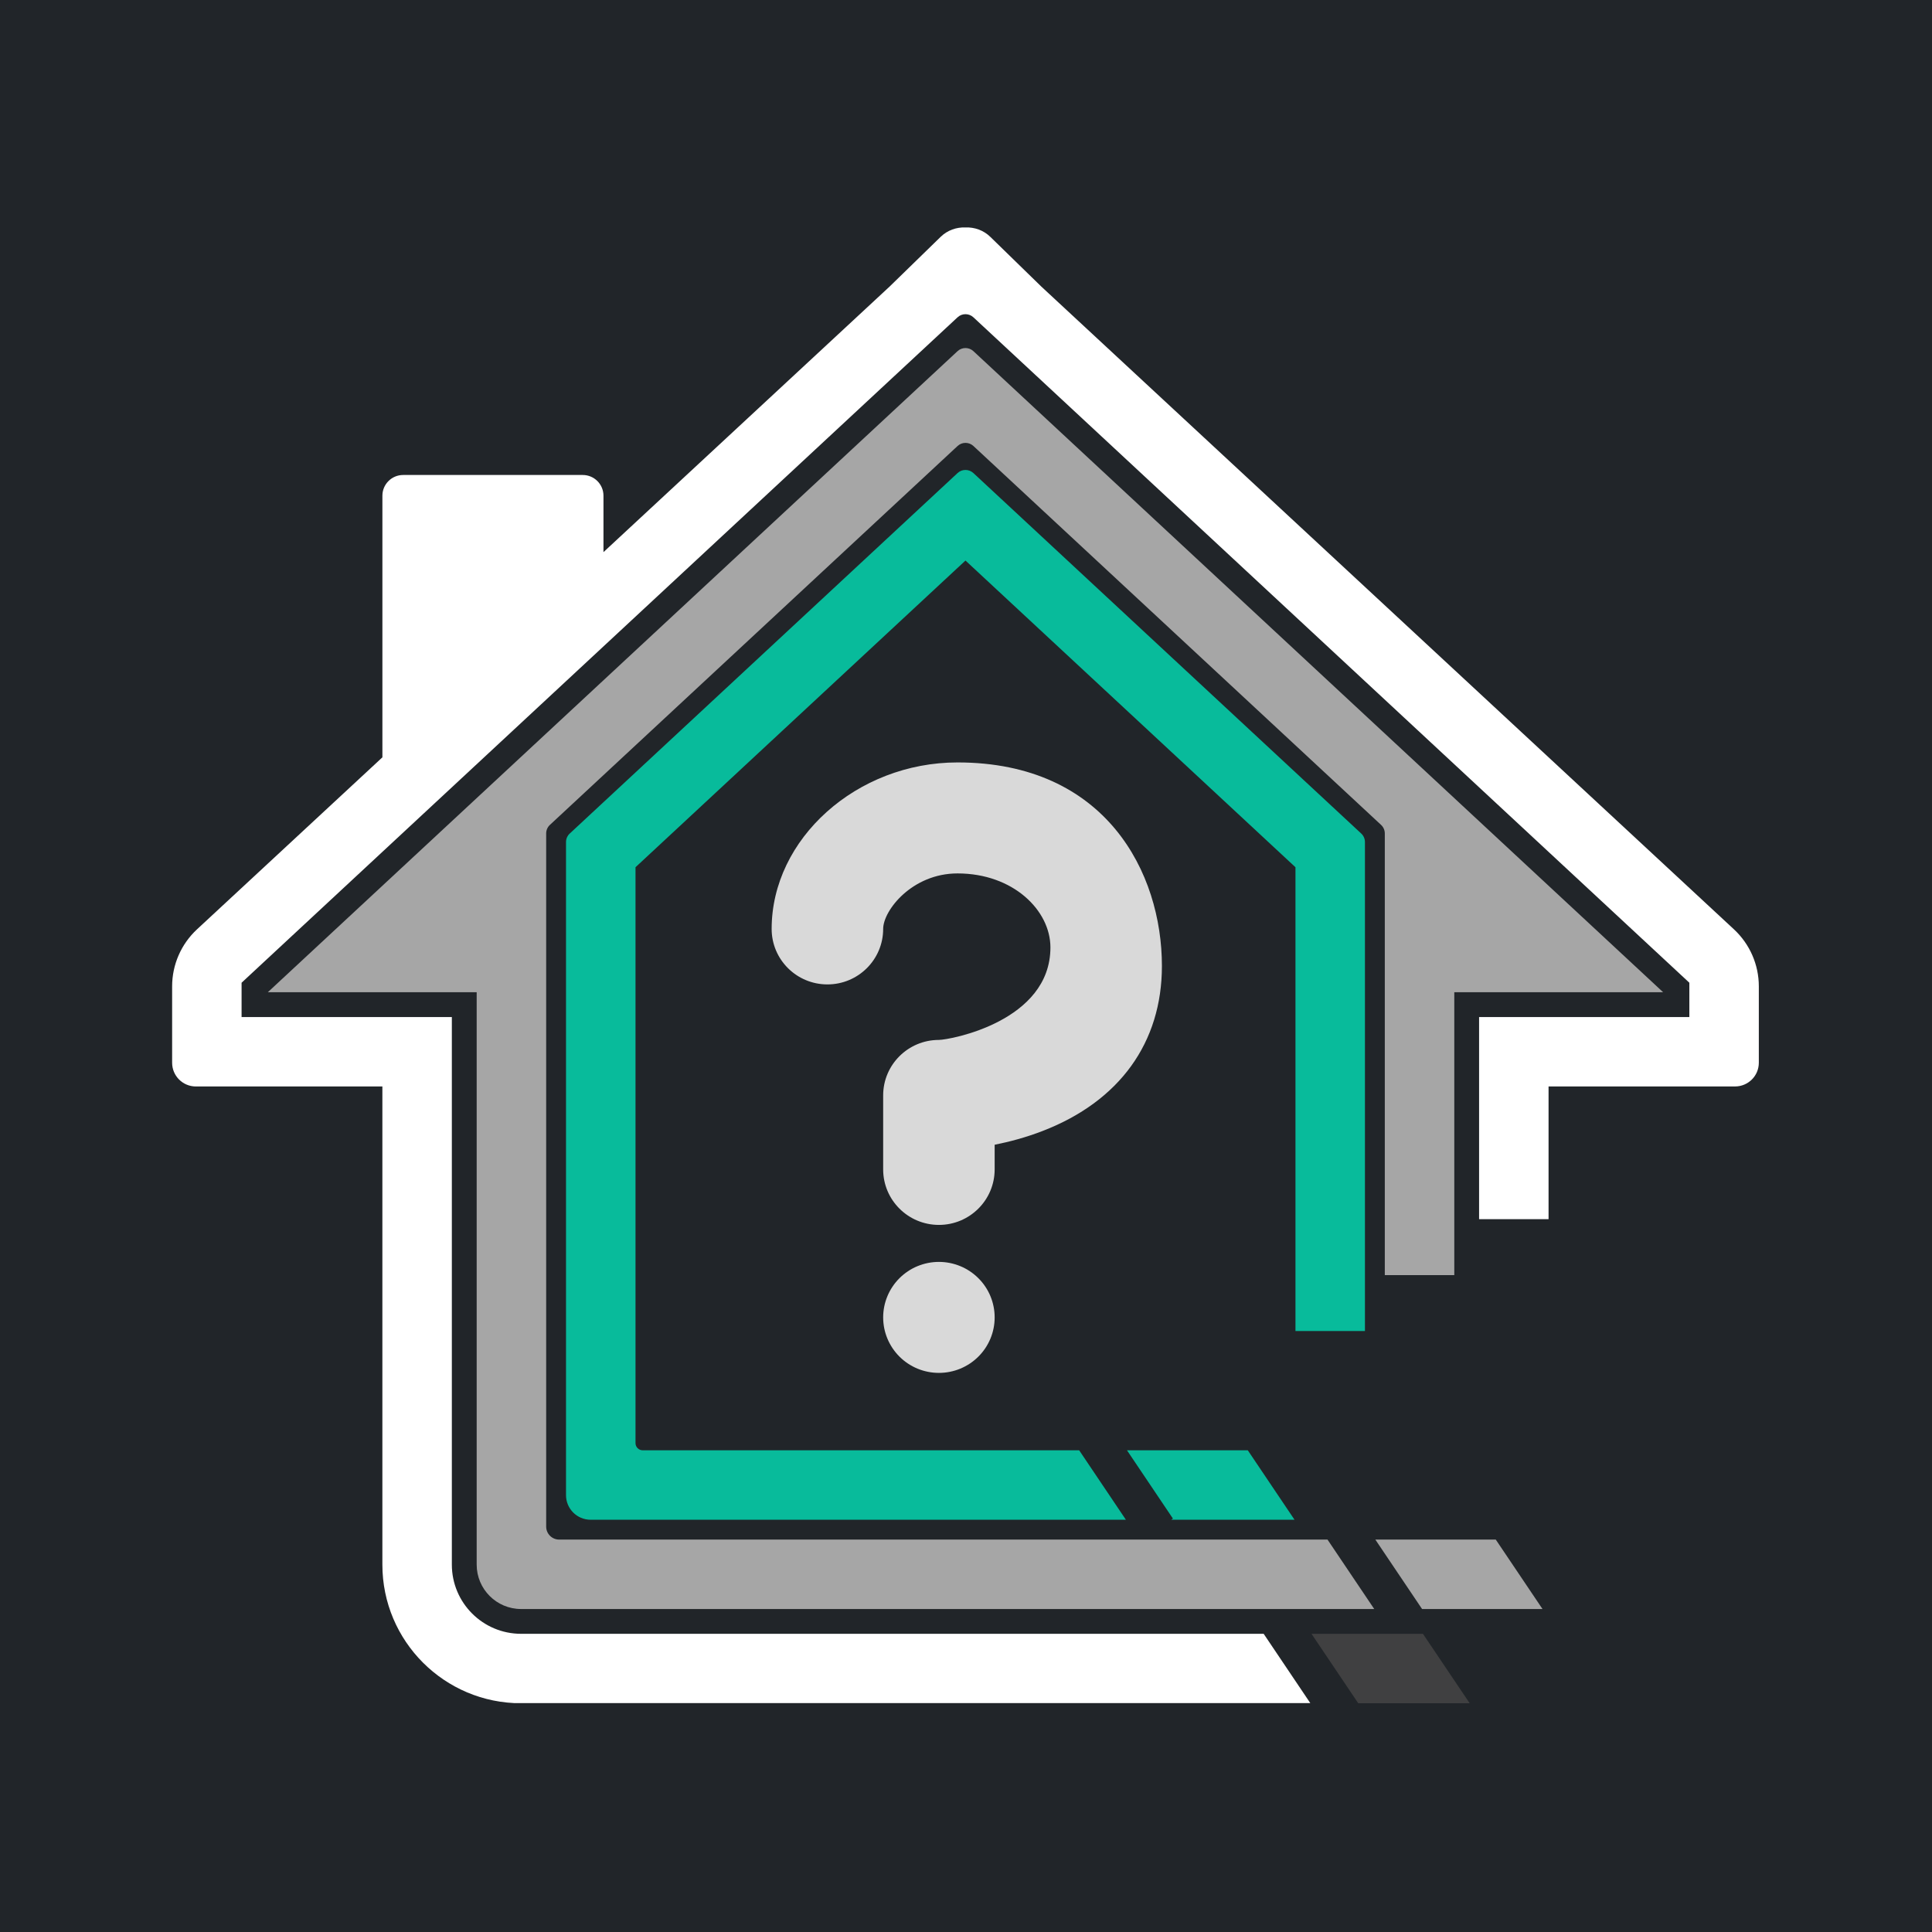
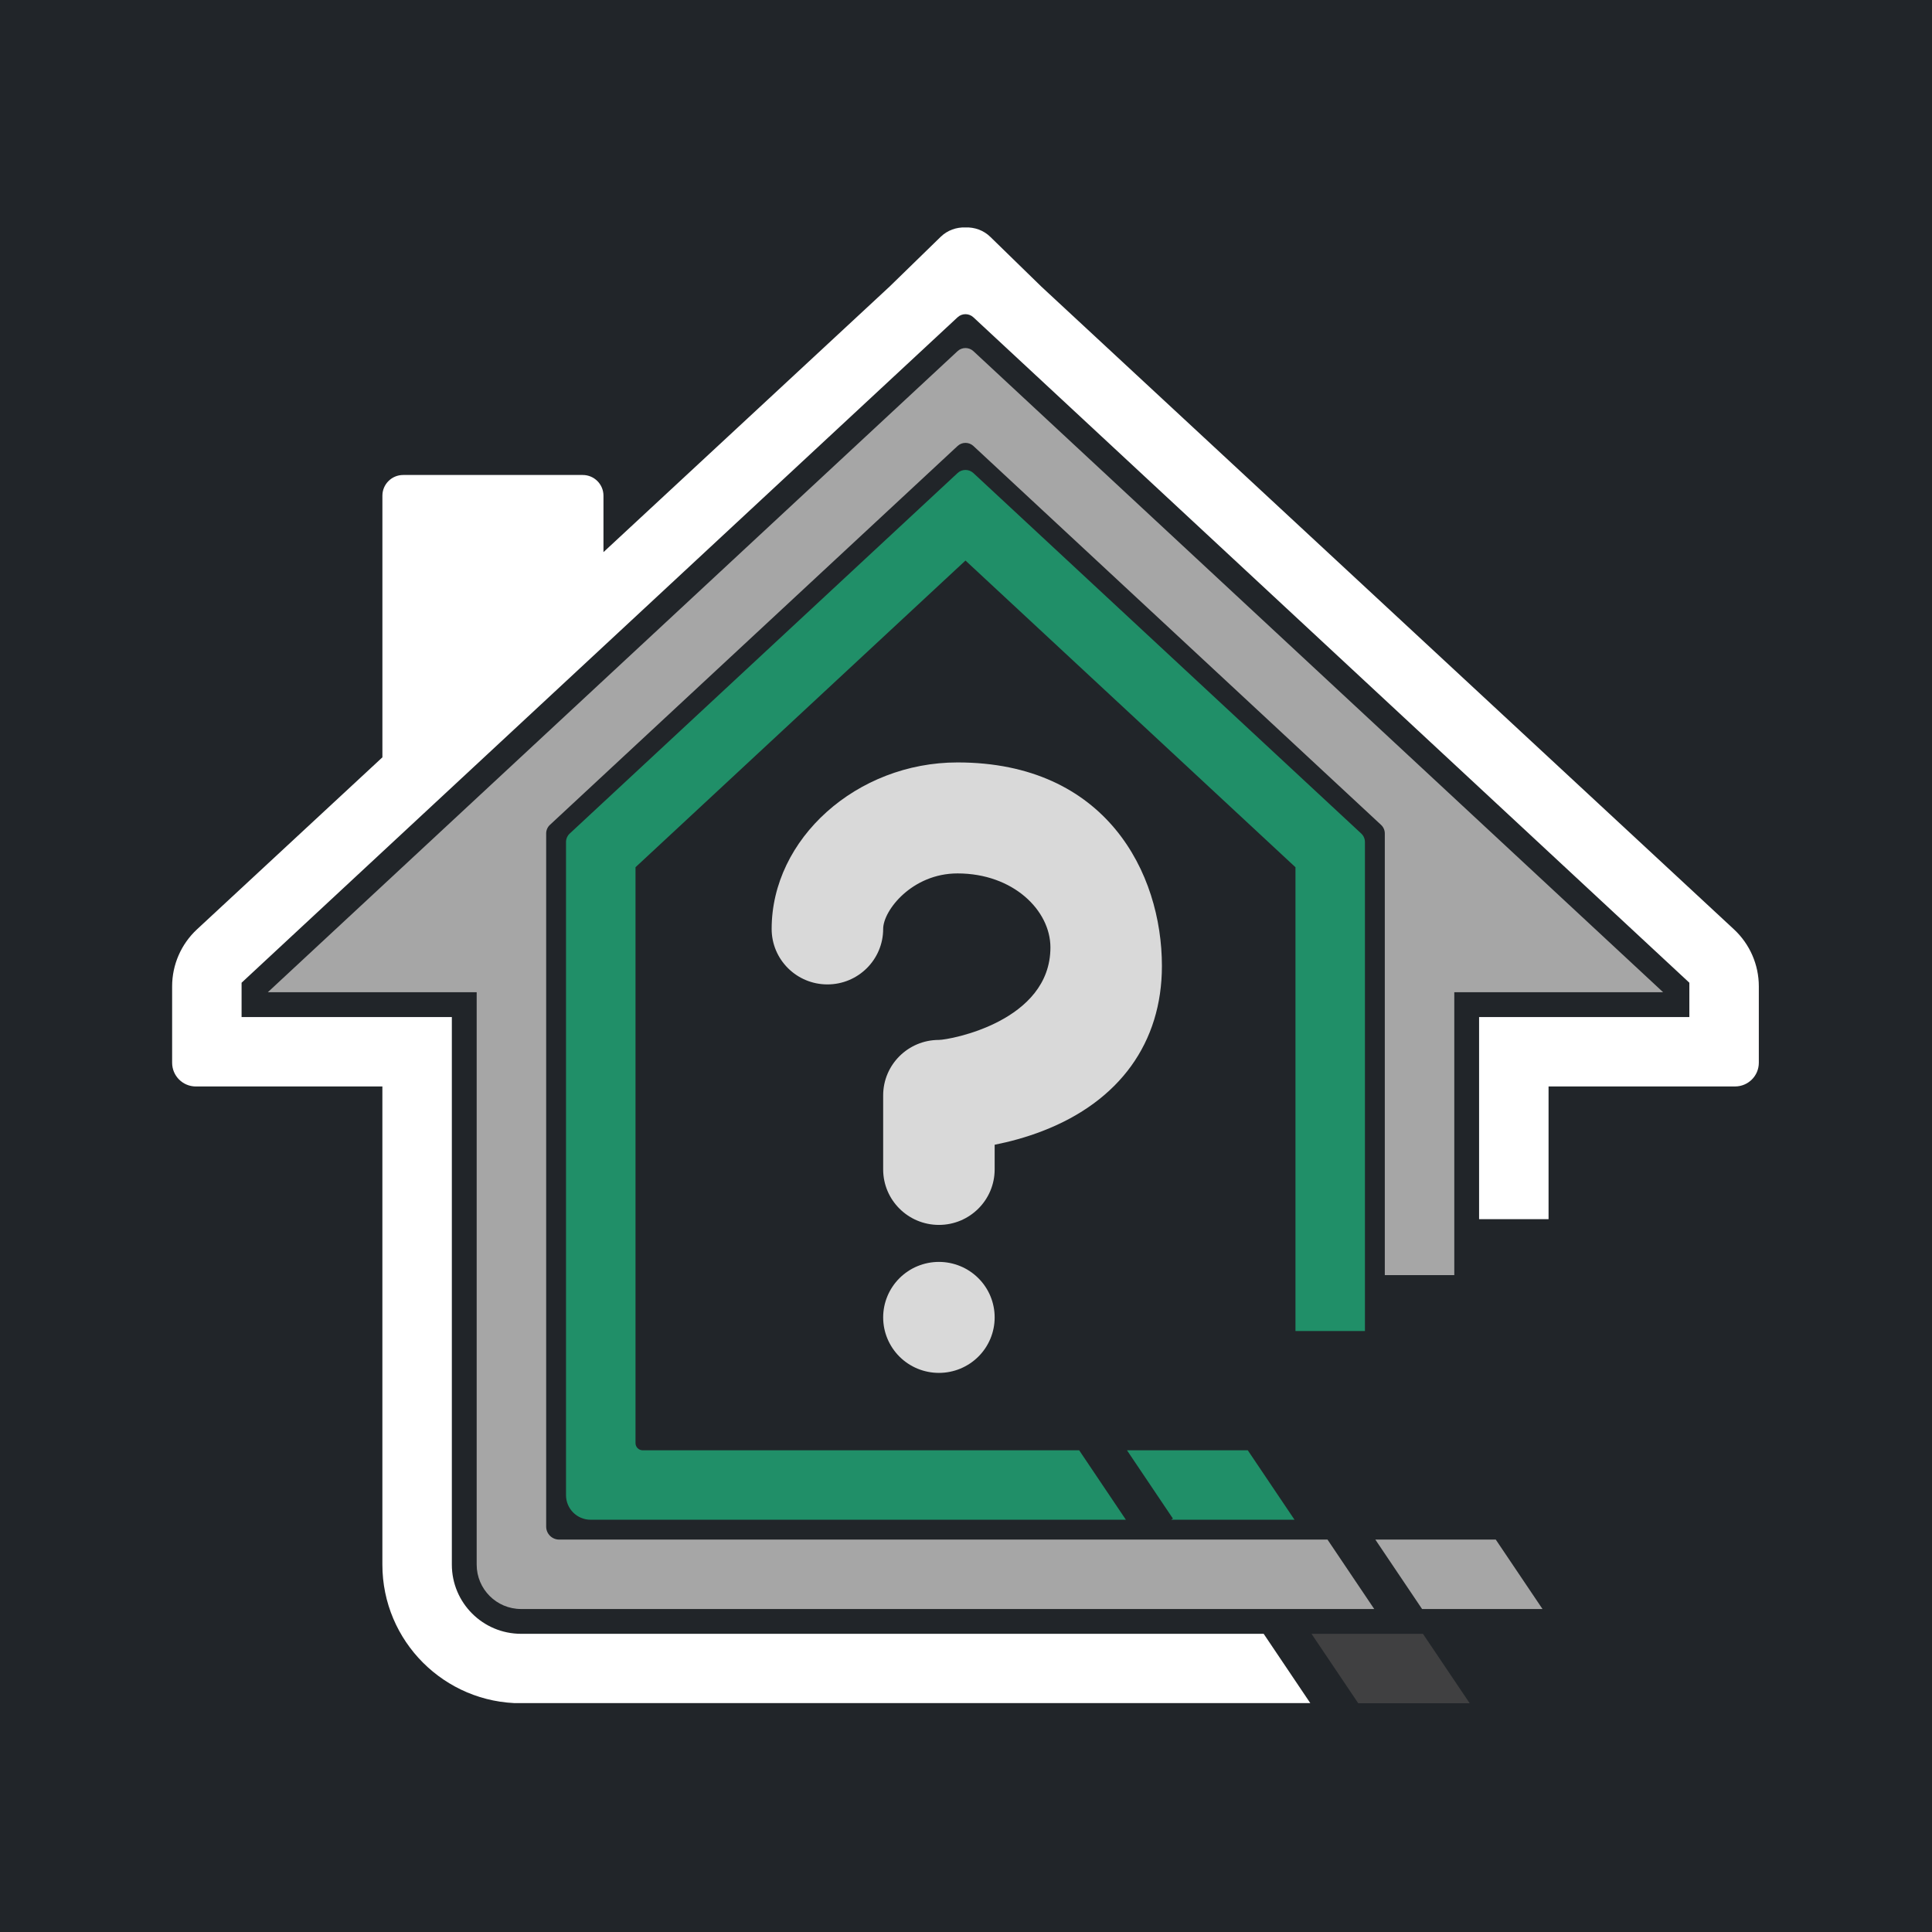
<svg xmlns="http://www.w3.org/2000/svg" width="500" zoomAndPan="magnify" viewBox="0 0 375 375" height="500" preserveAspectRatio="xMidYMid meet" version="1.0">
  <defs>
    <clipPath id="id1">
      <path d="M 254 317 L 286 317 L 286 330.566 L 254 330.566 Z M 254 317 " clip-rule="nonzero" />
    </clipPath>
    <clipPath id="id2">
      <path d="M 33.273 44.066 L 341.523 44.066 L 341.523 330.566 L 33.273 330.566 Z M 33.273 44.066 " clip-rule="nonzero" />
    </clipPath>
    <clipPath id="id3">
      <path d="M 149.777 147.984 L 225.527 147.984 L 225.527 238 L 149.777 238 Z M 149.777 147.984 " clip-rule="nonzero" />
    </clipPath>
    <clipPath id="id4">
      <path d="M 171 244 L 194 244 L 194 266.484 L 171 266.484 Z M 171 244 " clip-rule="nonzero" />
    </clipPath>
  </defs>
  <rect x="-37.5" width="450" fill="#ffffff" y="-37.5" height="450" fill-opacity="1" />
  <rect x="-37.5" width="450" fill="#ffffff" y="-37.5" height="450" fill-opacity="1" />
  <rect x="-37.5" width="450" fill="#212529" y="-37.5" height="450" fill-opacity="1" />
  <g clip-path="url(#id1)">
    <path fill="#404041" d="M 254.562 317.121 L 263.633 330.598 L 285.266 330.598 L 276.191 317.121 Z M 254.562 317.121 " fill-opacity="1" fill-rule="nonzero" />
  </g>
  <path fill="#a6a6a6" d="M 266.953 298.832 L 276.023 312.309 L 299.398 312.309 L 290.328 298.832 Z M 266.953 298.832 " fill-opacity="1" fill-rule="nonzero" />
-   <path fill="#08bb9b" d="M 218.746 281.5 L 227.664 294.758 L 227.332 294.98 L 251.266 294.98 L 242.195 281.5 Z M 218.746 281.5 " fill-opacity="1" fill-rule="nonzero" />
-   <path fill="#08bb9b" d="M 124.746 281.5 C 123.977 281.5 123.352 280.875 123.352 280.105 L 123.352 168.328 L 187.398 108.801 L 251.449 168.332 L 251.449 258.352 L 264.934 258.352 L 264.934 163.441 C 264.934 162.816 264.676 162.219 264.219 161.793 L 188.934 91.82 C 188.066 91.016 186.727 91.016 185.863 91.82 L 110.582 161.793 C 110.121 162.219 109.863 162.816 109.863 163.441 L 109.863 290.211 C 109.863 292.844 112 294.98 114.633 294.98 L 218.535 294.98 L 209.465 281.5 Z M 124.746 281.5 " fill-opacity="1" fill-rule="nonzero" />
+   <path fill="#208f68" d="M 218.746 281.5 L 227.664 294.758 L 227.332 294.98 L 251.266 294.98 L 242.195 281.5 Z M 218.746 281.5 " fill-opacity="1" fill-rule="nonzero" />
+   <path fill="#208f68" d="M 124.746 281.5 C 123.977 281.5 123.352 280.875 123.352 280.105 L 123.352 168.328 L 187.398 108.801 L 251.449 168.332 L 251.449 258.352 L 264.934 258.352 L 264.934 163.441 C 264.934 162.816 264.676 162.219 264.219 161.793 L 188.934 91.82 C 188.066 91.016 186.727 91.016 185.863 91.82 L 110.582 161.793 C 110.121 162.219 109.863 162.816 109.863 163.441 L 109.863 290.211 C 109.863 292.844 112 294.98 114.633 294.98 L 218.535 294.98 L 209.465 281.5 Z M 124.746 281.5 " fill-opacity="1" fill-rule="nonzero" />
  <path fill="#a6a6a6" d="M 108.531 298.832 C 107.141 298.832 106.012 297.703 106.012 296.312 L 106.012 161.766 C 106.012 161.141 106.27 160.543 106.73 160.117 L 185.867 86.566 C 186.73 85.762 188.07 85.762 188.938 86.566 L 268.07 160.117 C 268.527 160.543 268.789 161.141 268.789 161.766 L 268.789 247.496 L 282.277 247.496 L 282.277 192.594 L 322.816 192.594 L 188.934 68.156 C 188.066 67.355 186.727 67.355 185.863 68.156 L 51.98 192.594 L 92.523 192.594 L 92.523 303.691 C 92.523 308.449 96.383 312.309 101.145 312.309 L 266.738 312.309 L 257.668 298.832 Z M 108.531 298.832 " fill-opacity="1" fill-rule="nonzero" />
  <g clip-path="url(#id2)">
    <path fill="#ffffff" d="M 101.145 317.121 C 93.723 317.121 87.703 311.109 87.703 303.688 L 87.703 197.406 L 46.891 197.406 L 46.891 190.746 L 185.863 61.586 C 186.727 60.781 188.066 60.781 188.934 61.586 L 327.902 190.746 L 327.902 197.406 L 287.09 197.406 L 287.09 236.637 L 300.574 236.637 L 300.574 210.879 L 336.777 210.879 C 339.324 210.879 341.387 208.82 341.387 206.273 L 341.387 191.445 C 341.387 187.25 339.637 183.246 336.562 180.387 L 202.117 55.621 L 192.227 45.98 C 190.891 44.676 189.137 44.082 187.398 44.145 C 185.66 44.082 183.906 44.676 182.57 45.98 L 172.676 55.617 L 117.133 107.168 L 117.133 96.215 C 117.133 93.996 115.332 92.195 113.109 92.195 L 78.246 92.195 C 76.027 92.195 74.223 93.996 74.223 96.215 L 74.223 146.996 L 38.23 180.391 C 35.156 183.25 33.41 187.254 33.41 191.449 L 33.41 206.277 C 33.41 208.824 35.473 210.883 38.016 210.883 L 74.219 210.883 L 74.219 303.691 C 74.219 318.555 86.273 330.602 101.145 330.602 L 254.348 330.602 L 245.277 317.121 Z M 101.145 317.121 " fill-opacity="1" fill-rule="nonzero" />
  </g>
  <g clip-path="url(#id3)">
    <path fill="#d9d9d9" d="M 182.242 237.754 C 176.266 237.754 171.422 232.93 171.422 226.98 L 171.422 212.617 C 171.422 206.668 176.266 201.848 182.242 201.848 C 184.418 201.824 203.887 198.254 203.887 183.895 C 203.887 176.711 196.672 169.531 185.852 169.531 C 177.047 169.531 171.422 176.711 171.422 180.301 C 171.422 186.254 166.578 191.074 160.602 191.074 C 154.621 191.074 149.777 186.254 149.777 180.301 C 149.777 162.789 166.301 147.988 185.852 147.988 C 214.707 147.988 225.527 169.465 225.527 187.484 C 225.527 202.367 217.316 213.742 202.395 219.512 C 199.148 220.773 195.938 221.621 193.062 222.195 L 193.062 226.98 C 193.062 232.93 188.219 237.754 182.242 237.754 Z M 182.242 237.754 " fill-opacity="1" fill-rule="nonzero" />
  </g>
  <g clip-path="url(#id4)">
    <path fill="#d9d9d9" d="M 193.062 255.707 C 193.062 256.414 192.996 257.113 192.855 257.809 C 192.719 258.5 192.512 259.176 192.242 259.828 C 191.969 260.48 191.637 261.102 191.242 261.691 C 190.848 262.277 190.398 262.824 189.895 263.324 C 189.391 263.824 188.848 264.27 188.254 264.664 C 187.664 265.055 187.039 265.387 186.383 265.66 C 185.727 265.93 185.051 266.133 184.355 266.27 C 183.656 266.41 182.953 266.477 182.242 266.477 C 181.531 266.477 180.828 266.41 180.133 266.27 C 179.434 266.133 178.758 265.93 178.102 265.66 C 177.445 265.387 176.82 265.055 176.23 264.664 C 175.641 264.27 175.094 263.824 174.59 263.324 C 174.09 262.824 173.641 262.277 173.246 261.691 C 172.852 261.102 172.516 260.48 172.246 259.828 C 171.973 259.176 171.77 258.5 171.629 257.809 C 171.492 257.113 171.422 256.414 171.422 255.707 C 171.422 255 171.492 254.297 171.629 253.605 C 171.77 252.91 171.973 252.238 172.246 251.586 C 172.516 250.93 172.852 250.309 173.246 249.723 C 173.641 249.133 174.09 248.59 174.59 248.09 C 175.094 247.59 175.641 247.145 176.23 246.75 C 176.82 246.355 177.445 246.023 178.102 245.754 C 178.758 245.484 179.434 245.281 180.133 245.141 C 180.828 245.004 181.531 244.934 182.242 244.934 C 182.953 244.934 183.656 245.004 184.355 245.141 C 185.051 245.281 185.727 245.484 186.383 245.754 C 187.039 246.023 187.664 246.355 188.254 246.75 C 188.848 247.145 189.391 247.59 189.895 248.09 C 190.398 248.59 190.848 249.133 191.242 249.723 C 191.637 250.309 191.969 250.93 192.242 251.586 C 192.512 252.238 192.719 252.91 192.855 253.605 C 192.996 254.297 193.062 255 193.062 255.707 Z M 193.062 255.707 " fill-opacity="1" fill-rule="nonzero" />
  </g>
</svg>
